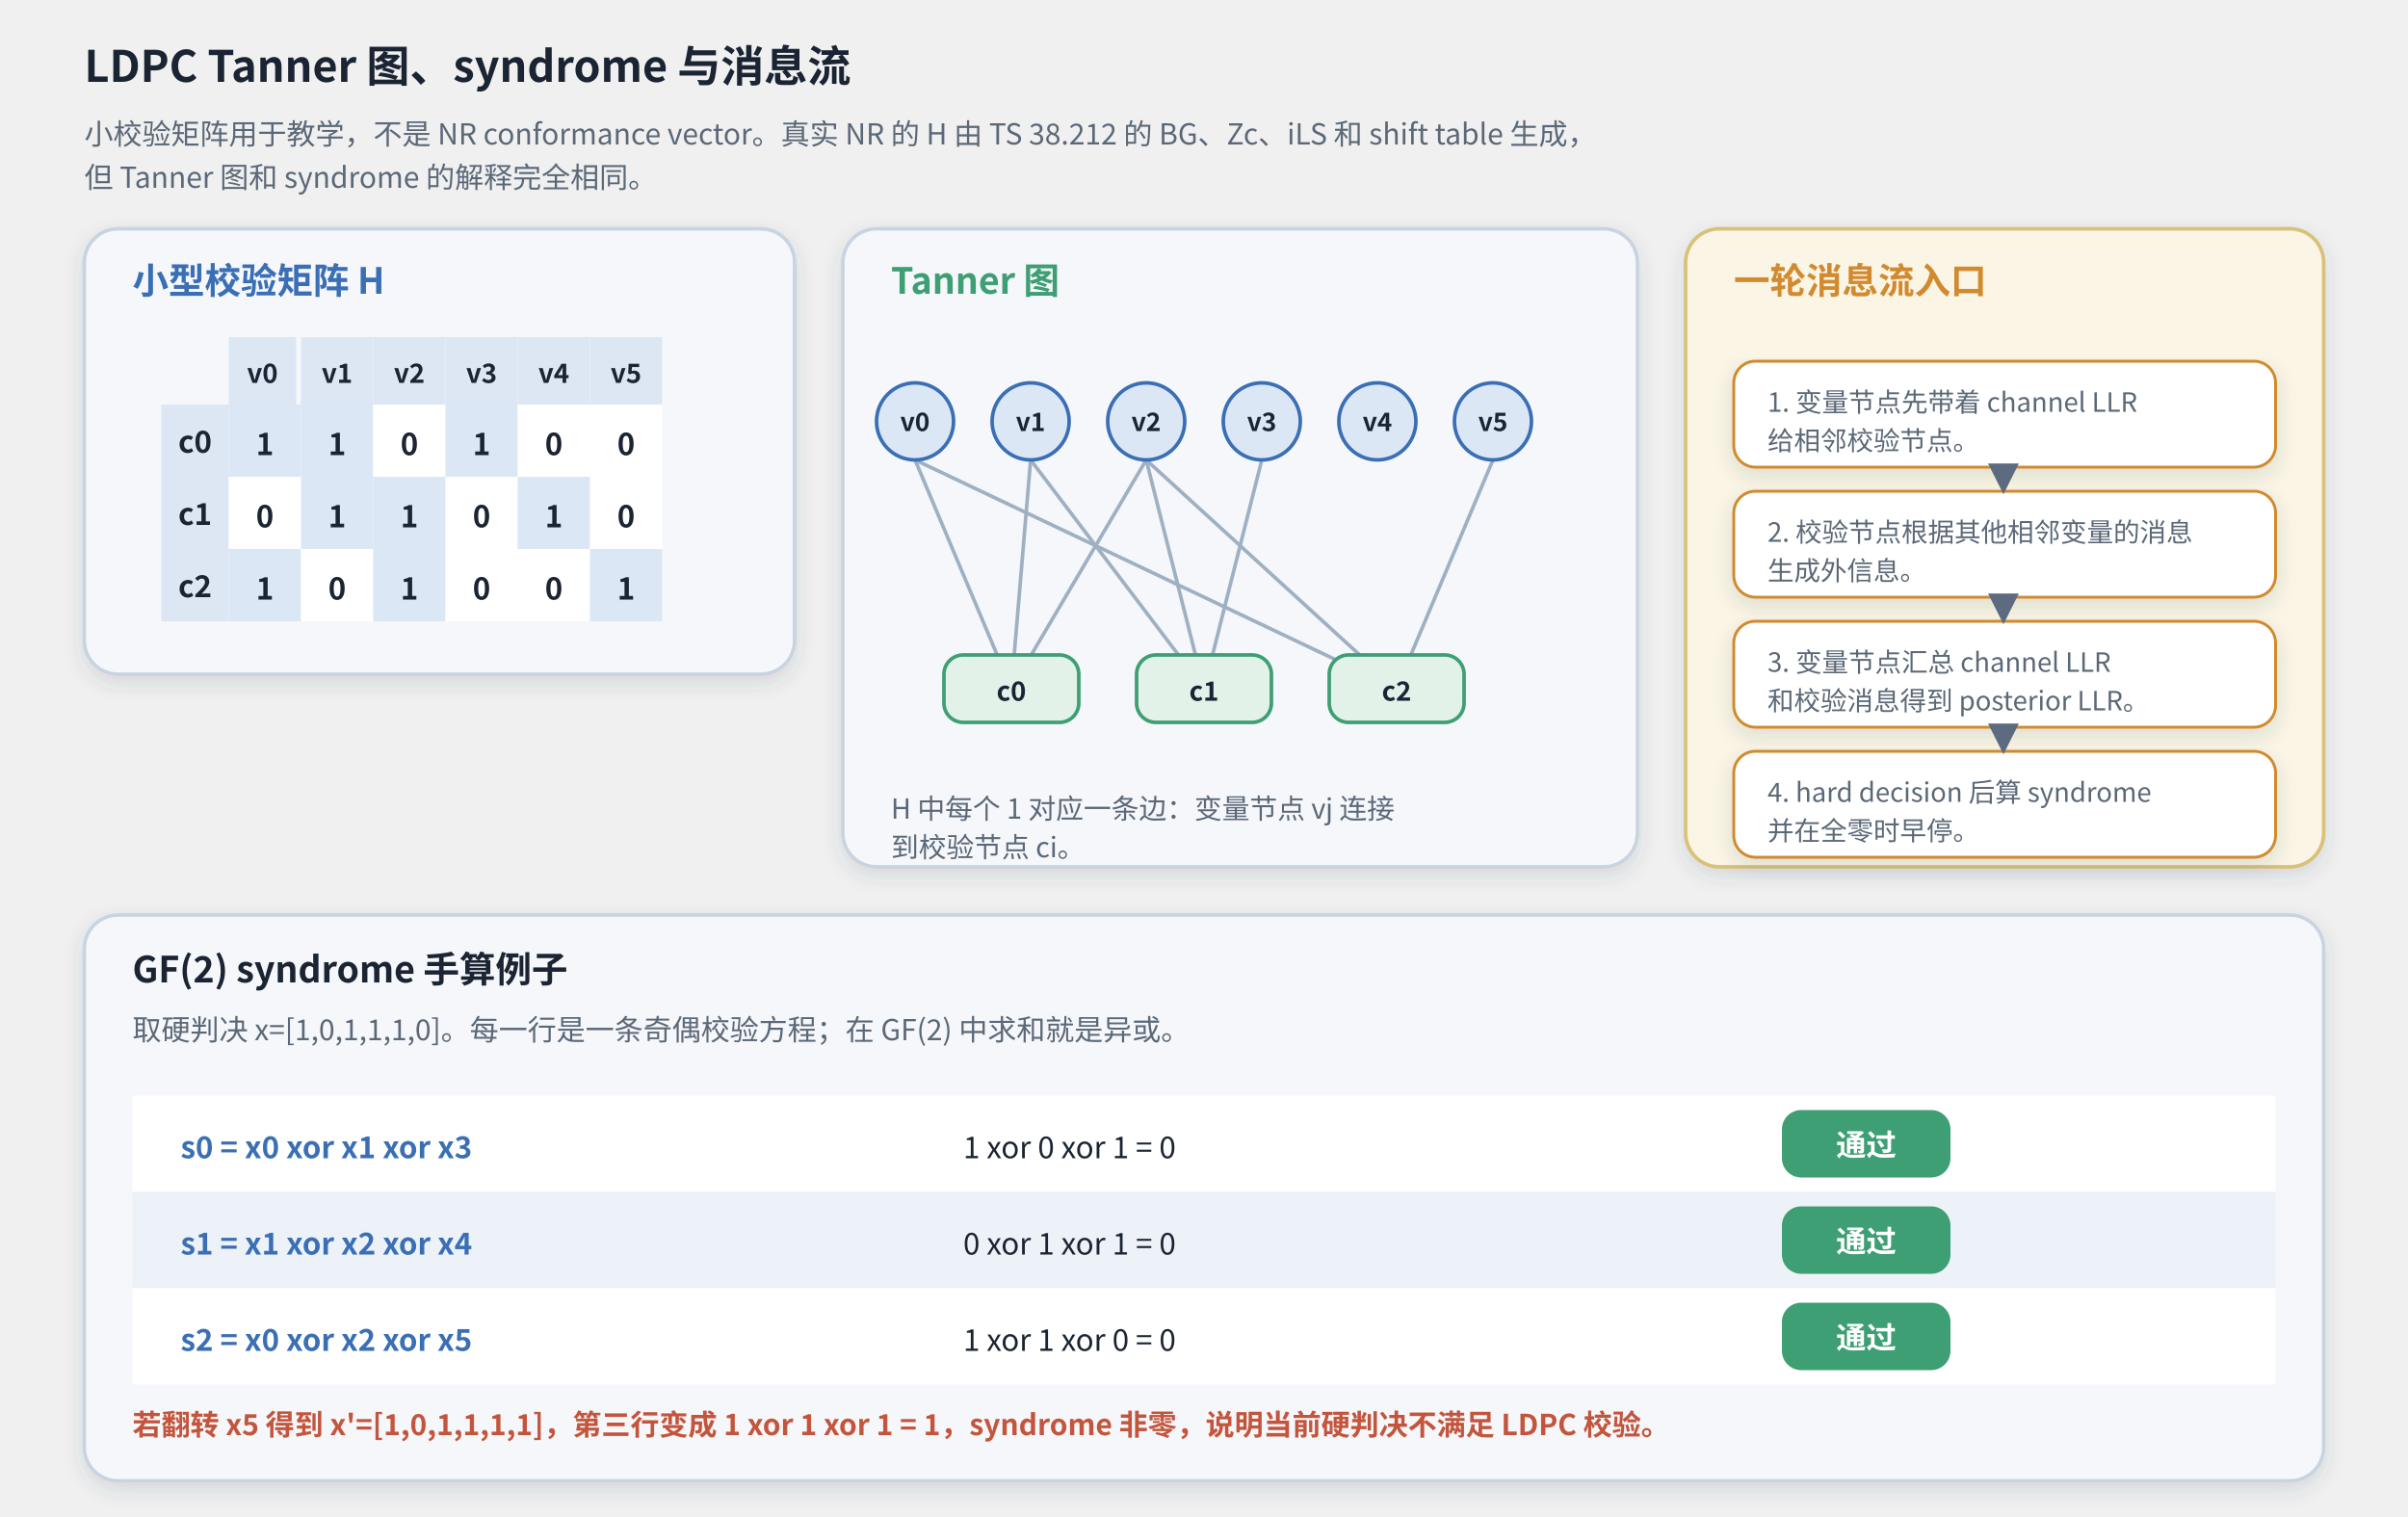
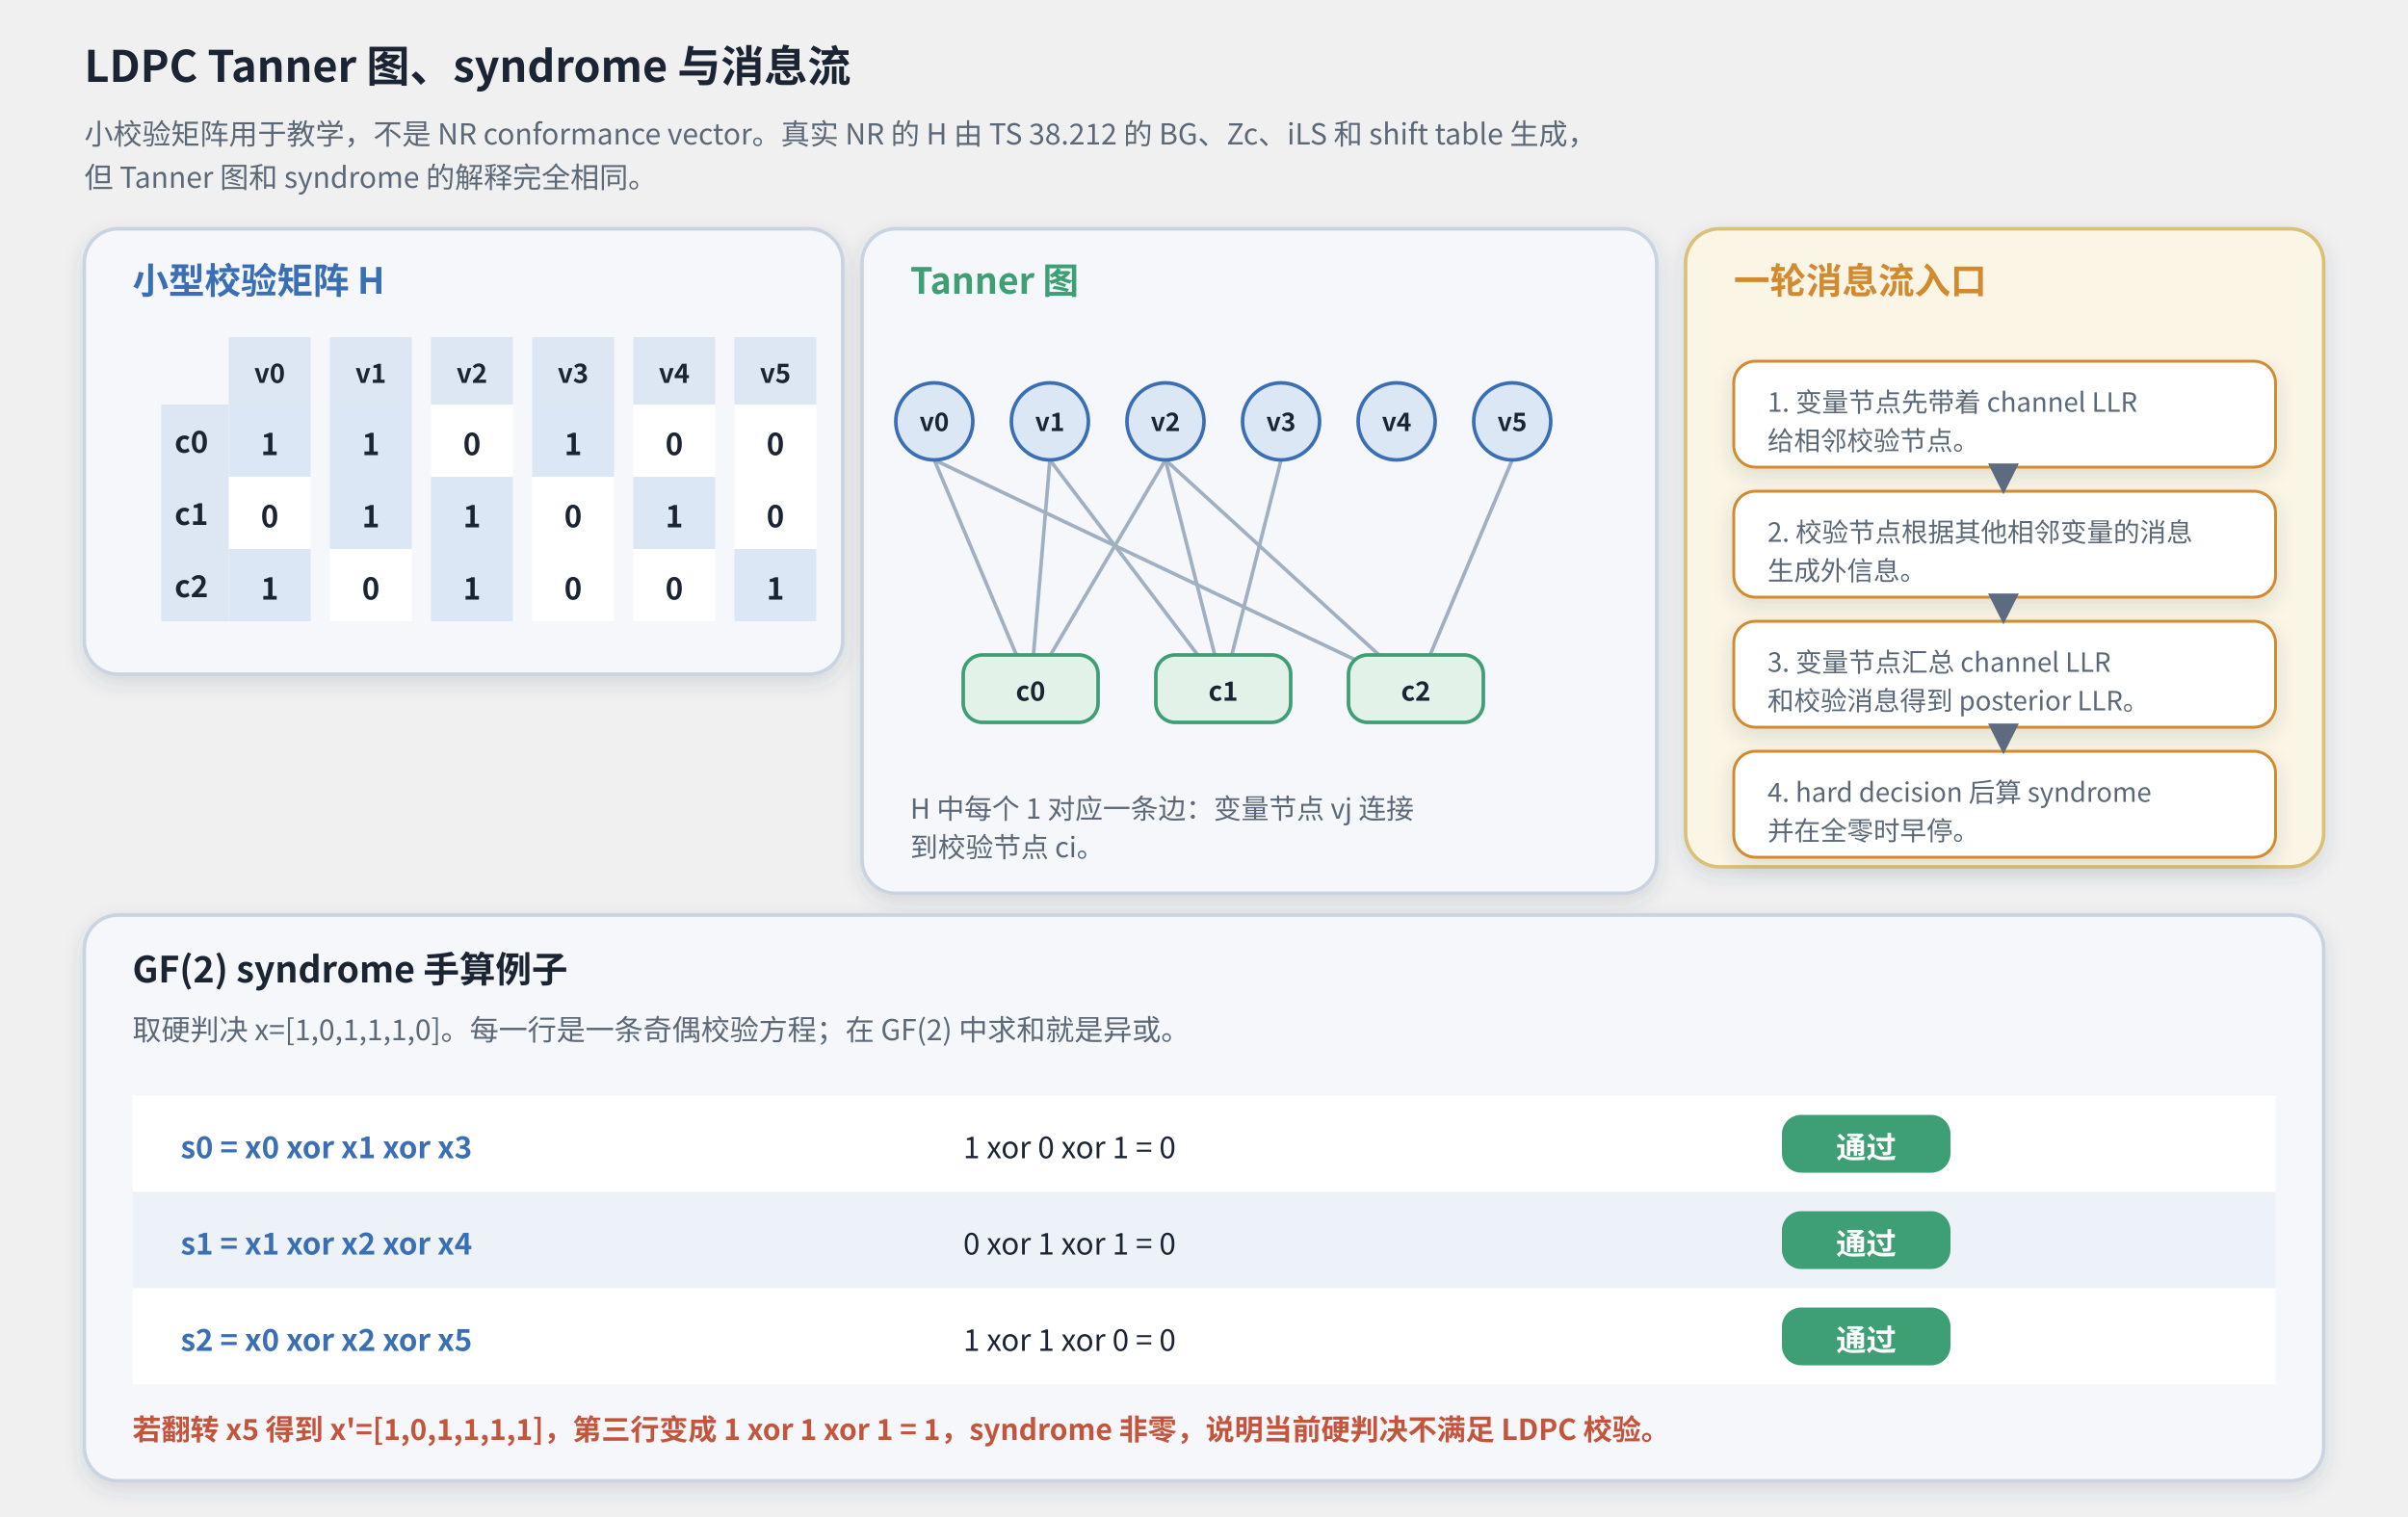
<svg xmlns="http://www.w3.org/2000/svg" width="1000" height="630" viewBox="0 0 1000 630" role="img" font-family="'Noto Sans CJK SC','Source Han Sans SC','PingFang SC','Microsoft YaHei',system-ui,sans-serif">
  <defs>
    <filter id="soft" x="-10%" y="-10%" width="125%" height="135%">
      <feDropShadow dx="0" dy="3" stdDeviation="4" flood-color="#334155" flood-opacity="0.14" />
    </filter>
    <marker id="arrow" viewBox="0 0 10 10" refX="9" refY="5" markerWidth="8" markerHeight="8" orient="auto-start-reverse">
      <path d="M 0 0 L 10 5 L 0 10 z" fill="#5D6B80" />
    </marker>
  </defs>
-   <text x="35" y="34" font-size="18" font-weight="700" fill="#1B2433">LDPC Tanner 图、syndrome 与消息流</text>
-   <text x="35" y="60" font-size="12" fill="#5B6877">小校验矩阵用于教学，不是 NR conformance vector。真实 NR 的 H 由 TS 38.212 的 BG、Zc、iLS 和 shift table 生成，</text>
-   <text x="35" y="78" font-size="12" fill="#5B6877">但 Tanner 图和 syndrome 的解释完全相同。</text>
+   <text x="35" y="34" font-size="18" font-weight="700" fill="#1B2433" class="free">LDPC Tanner 图、syndrome 与消息流</text>
+   <text x="35" y="60" font-size="12" fill="#5B6877" class="free">小校验矩阵用于教学，不是 NR conformance vector。真实 NR 的 H 由 TS 38.212 的 BG、Zc、iLS 和 shift table 生成，</text>
+   <text x="35" y="78" font-size="12" fill="#5B6877" class="free">但 Tanner 图和 syndrome 的解释完全相同。</text>
  <g filter="url(#soft)">
-     <rect x="35" y="95" width="295" height="185" rx="14" fill="#F5F7FA" stroke="#C9D4E0" stroke-width="1.5" />
+     <rect x="35" y="95" width="315" height="185" rx="14" fill="#F5F7FA" stroke="#C9D4E0" stroke-width="1.5" />
  </g>
  <text x="55" y="122" font-size="15" font-weight="700" fill="#3B6FB5">小型校验矩阵 H</text>
  <g font-size="11" font-weight="700" fill="#1B2433" text-anchor="middle">
-     <rect x="95" y="140" width="28" height="28" fill="#DDE7F3" />
-     <text x="109" y="159">v0</text>
-     <rect x="125" y="140" width="30" height="28" fill="#DDE7F3" />
-     <text x="140" y="159">v1</text>
-     <rect x="155" y="140" width="30" height="28" fill="#DDE7F3" />
-     <text x="170" y="159">v2</text>
-     <rect x="185" y="140" width="30" height="28" fill="#DDE7F3" />
-     <text x="200" y="159">v3</text>
-     <rect x="215" y="140" width="30" height="28" fill="#DDE7F3" />
-     <text x="230" y="159">v4</text>
-     <rect x="245" y="140" width="30" height="28" fill="#DDE7F3" />
-     <text x="260" y="159">v5</text>
+     <rect x="95" y="140" width="34" height="28" fill="#DDE7F3" />
+     <text x="112" y="159" font-size="11" font-weight="700" text-anchor="middle">v0</text>
+     <rect x="137" y="140" width="34" height="28" fill="#DDE7F3" />
+     <text x="154" y="159" font-size="11" font-weight="700" text-anchor="middle">v1</text>
+     <rect x="179" y="140" width="34" height="28" fill="#DDE7F3" />
+     <text x="196" y="159" font-size="11" font-weight="700" text-anchor="middle">v2</text>
+     <rect x="221" y="140" width="34" height="28" fill="#DDE7F3" />
+     <text x="238" y="159" font-size="11" font-weight="700" text-anchor="middle">v3</text>
+     <rect x="263" y="140" width="34" height="28" fill="#DDE7F3" />
+     <text x="280" y="159" font-size="11" font-weight="700" text-anchor="middle">v4</text>
+     <rect x="305" y="140" width="34" height="28" fill="#DDE7F3" />
+     <text x="322" y="159" font-size="11" font-weight="700" text-anchor="middle">v5</text>
  </g>
  <g font-size="12.5" font-weight="700" fill="#1B2433" text-anchor="middle">
    <rect x="67" y="168" width="28" height="30" fill="#DDE7F3" />
-     <text x="81" y="188">c0</text>
+     <text x="79.5" y="188" font-size="12.5" font-weight="700" text-anchor="middle">c0</text>
    <rect x="67" y="198" width="28" height="30" fill="#DDE7F3" />
-     <text x="81" y="218">c1</text>
+     <text x="79.5" y="218" font-size="12.5" font-weight="700" text-anchor="middle">c1</text>
    <rect x="67" y="228" width="28" height="30" fill="#DDE7F3" />
-     <text x="81" y="248">c2</text>
-     <rect x="95" y="168" width="30" height="30" fill="#DCE7F6" />
-     <text x="110" y="189">1</text>
-     <rect x="125" y="168" width="30" height="30" fill="#DCE7F6" />
-     <text x="140" y="189">1</text>
-     <rect x="155" y="168" width="30" height="30" fill="#FFFFFF" />
-     <text x="170" y="189">0</text>
-     <rect x="185" y="168" width="30" height="30" fill="#DCE7F6" />
-     <text x="200" y="189">1</text>
-     <rect x="215" y="168" width="30" height="30" fill="#FFFFFF" />
-     <text x="230" y="189">0</text>
-     <rect x="245" y="168" width="30" height="30" fill="#FFFFFF" />
-     <text x="260" y="189">0</text>
-     <rect x="95" y="198" width="30" height="30" fill="#FFFFFF" />
-     <text x="110" y="219">0</text>
-     <rect x="125" y="198" width="30" height="30" fill="#DCE7F6" />
-     <text x="140" y="219">1</text>
-     <rect x="155" y="198" width="30" height="30" fill="#DCE7F6" />
-     <text x="170" y="219">1</text>
-     <rect x="185" y="198" width="30" height="30" fill="#FFFFFF" />
-     <text x="200" y="219">0</text>
-     <rect x="215" y="198" width="30" height="30" fill="#DCE7F6" />
-     <text x="230" y="219">1</text>
-     <rect x="245" y="198" width="30" height="30" fill="#FFFFFF" />
-     <text x="260" y="219">0</text>
-     <rect x="95" y="228" width="30" height="30" fill="#DCE7F6" />
-     <text x="110" y="249">1</text>
-     <rect x="125" y="228" width="30" height="30" fill="#FFFFFF" />
-     <text x="140" y="249">0</text>
-     <rect x="155" y="228" width="30" height="30" fill="#DCE7F6" />
-     <text x="170" y="249">1</text>
-     <rect x="185" y="228" width="30" height="30" fill="#FFFFFF" />
-     <text x="200" y="249">0</text>
-     <rect x="215" y="228" width="30" height="30" fill="#FFFFFF" />
-     <text x="230" y="249">0</text>
-     <rect x="245" y="228" width="30" height="30" fill="#DCE7F6" />
-     <text x="260" y="249">1</text>
+     <text x="79.5" y="248" font-size="12.5" font-weight="700" text-anchor="middle">c2</text>
+     <rect x="95" y="168" width="34" height="30" fill="#DCE7F6" />
+     <text x="112" y="189" font-size="12.5" font-weight="700" text-anchor="middle">1</text>
+     <rect x="137" y="168" width="34" height="30" fill="#DCE7F6" />
+     <text x="154" y="189" font-size="12.5" font-weight="700" text-anchor="middle">1</text>
+     <rect x="179" y="168" width="34" height="30" fill="#FFFFFF" />
+     <text x="196" y="189" font-size="12.5" font-weight="700" text-anchor="middle">0</text>
+     <rect x="221" y="168" width="34" height="30" fill="#DCE7F6" />
+     <text x="238" y="189" font-size="12.5" font-weight="700" text-anchor="middle">1</text>
+     <rect x="263" y="168" width="34" height="30" fill="#FFFFFF" />
+     <text x="280" y="189" font-size="12.5" font-weight="700" text-anchor="middle">0</text>
+     <rect x="305" y="168" width="34" height="30" fill="#FFFFFF" />
+     <text x="322" y="189" font-size="12.5" font-weight="700" text-anchor="middle">0</text>
+     <rect x="95" y="198" width="34" height="30" fill="#FFFFFF" />
+     <text x="112" y="219" font-size="12.5" font-weight="700" text-anchor="middle">0</text>
+     <rect x="137" y="198" width="34" height="30" fill="#DCE7F6" />
+     <text x="154" y="219" font-size="12.5" font-weight="700" text-anchor="middle">1</text>
+     <rect x="179" y="198" width="34" height="30" fill="#DCE7F6" />
+     <text x="196" y="219" font-size="12.5" font-weight="700" text-anchor="middle">1</text>
+     <rect x="221" y="198" width="34" height="30" fill="#FFFFFF" />
+     <text x="238" y="219" font-size="12.5" font-weight="700" text-anchor="middle">0</text>
+     <rect x="263" y="198" width="34" height="30" fill="#DCE7F6" />
+     <text x="280" y="219" font-size="12.5" font-weight="700" text-anchor="middle">1</text>
+     <rect x="305" y="198" width="34" height="30" fill="#FFFFFF" />
+     <text x="322" y="219" font-size="12.5" font-weight="700" text-anchor="middle">0</text>
+     <rect x="95" y="228" width="34" height="30" fill="#DCE7F6" />
+     <text x="112" y="249" font-size="12.5" font-weight="700" text-anchor="middle">1</text>
+     <rect x="137" y="228" width="34" height="30" fill="#FFFFFF" />
+     <text x="154" y="249" font-size="12.5" font-weight="700" text-anchor="middle">0</text>
+     <rect x="179" y="228" width="34" height="30" fill="#DCE7F6" />
+     <text x="196" y="249" font-size="12.5" font-weight="700" text-anchor="middle">1</text>
+     <rect x="221" y="228" width="34" height="30" fill="#FFFFFF" />
+     <text x="238" y="249" font-size="12.5" font-weight="700" text-anchor="middle">0</text>
+     <rect x="263" y="228" width="34" height="30" fill="#FFFFFF" />
+     <text x="280" y="249" font-size="12.5" font-weight="700" text-anchor="middle">0</text>
+     <rect x="305" y="228" width="34" height="30" fill="#DCE7F6" />
+     <text x="322" y="249" font-size="12.5" font-weight="700" text-anchor="middle">1</text>
  </g>
  <g filter="url(#soft)">
-     <rect x="350" y="95" width="330" height="265" rx="14" fill="#F5F7FA" stroke="#C9D4E0" stroke-width="1.5" />
+     <rect x="358" y="95" width="330" height="276" rx="14" fill="#F5F7FA" stroke="#C9D4E0" stroke-width="1.5" />
  </g>
-   <text x="370" y="122" font-size="15" font-weight="700" fill="#3E9E74">Tanner 图</text>
+   <text x="378" y="122" font-size="15" font-weight="700" fill="#3E9E74">Tanner 图</text>
  <g stroke="#9FB0C3" stroke-width="1.5">
-     <line x1="380" y1="191" x2="420" y2="286" />
-     <line x1="428" y1="191" x2="420" y2="286" />
-     <line x1="476" y1="191" x2="420" y2="286" />
-     <line x1="428" y1="191" x2="500" y2="286" />
-     <line x1="476" y1="191" x2="500" y2="286" />
-     <line x1="524" y1="191" x2="500" y2="286" />
-     <line x1="380" y1="191" x2="580" y2="286" />
-     <line x1="476" y1="191" x2="580" y2="286" />
-     <line x1="620" y1="191" x2="580" y2="286" />
+     <line x1="388" y1="191" x2="428" y2="286" />
+     <line x1="436" y1="191" x2="428" y2="286" />
+     <line x1="484" y1="191" x2="428" y2="286" />
+     <line x1="436" y1="191" x2="508" y2="286" />
+     <line x1="484" y1="191" x2="508" y2="286" />
+     <line x1="532" y1="191" x2="508" y2="286" />
+     <line x1="388" y1="191" x2="588" y2="286" />
+     <line x1="484" y1="191" x2="588" y2="286" />
+     <line x1="628" y1="191" x2="588" y2="286" />
  </g>
  <g font-size="10.5" font-weight="700" fill="#1B2433" text-anchor="middle">
-     <circle cx="380" cy="175" r="16" fill="#DCE7F6" stroke="#3B6FB5" stroke-width="1.5" />
-     <text x="380" y="179">v0</text>
-     <circle cx="428" cy="175" r="16" fill="#DCE7F6" stroke="#3B6FB5" stroke-width="1.5" />
-     <text x="428" y="179">v1</text>
-     <circle cx="476" cy="175" r="16" fill="#DCE7F6" stroke="#3B6FB5" stroke-width="1.5" />
-     <text x="476" y="179">v2</text>
-     <circle cx="524" cy="175" r="16" fill="#DCE7F6" stroke="#3B6FB5" stroke-width="1.5" />
-     <text x="524" y="179">v3</text>
-     <circle cx="572" cy="175" r="16" fill="#DCE7F6" stroke="#3B6FB5" stroke-width="1.5" />
-     <text x="572" y="179">v4</text>
-     <circle cx="620" cy="175" r="16" fill="#DCE7F6" stroke="#3B6FB5" stroke-width="1.5" />
-     <text x="620" y="179">v5</text>
+     <circle cx="388" cy="175" r="16" fill="#DCE7F6" stroke="#3B6FB5" stroke-width="1.5" />
+     <text x="388" y="179" font-size="10.5" font-weight="700" text-anchor="middle">v0</text>
+     <circle cx="436" cy="175" r="16" fill="#DCE7F6" stroke="#3B6FB5" stroke-width="1.5" />
+     <text x="436" y="179" font-size="10.5" font-weight="700" text-anchor="middle">v1</text>
+     <circle cx="484" cy="175" r="16" fill="#DCE7F6" stroke="#3B6FB5" stroke-width="1.5" />
+     <text x="484" y="179" font-size="10.5" font-weight="700" text-anchor="middle">v2</text>
+     <circle cx="532" cy="175" r="16" fill="#DCE7F6" stroke="#3B6FB5" stroke-width="1.5" />
+     <text x="532" y="179" font-size="10.5" font-weight="700" text-anchor="middle">v3</text>
+     <circle cx="580" cy="175" r="16" fill="#DCE7F6" stroke="#3B6FB5" stroke-width="1.5" />
+     <text x="580" y="179" font-size="10.5" font-weight="700" text-anchor="middle">v4</text>
+     <circle cx="628" cy="175" r="16" fill="#DCE7F6" stroke="#3B6FB5" stroke-width="1.5" />
+     <text x="628" y="179" font-size="10.5" font-weight="700" text-anchor="middle">v5</text>
  </g>
  <g font-size="11" font-weight="700" fill="#1B2433" text-anchor="middle">
-     <rect x="392" y="272" width="56" height="28" rx="8" fill="#E2F2E9" stroke="#3E9E74" stroke-width="1.5" />
-     <text x="420" y="291">c0</text>
-     <rect x="472" y="272" width="56" height="28" rx="8" fill="#E2F2E9" stroke="#3E9E74" stroke-width="1.5" />
-     <text x="500" y="291">c1</text>
-     <rect x="552" y="272" width="56" height="28" rx="8" fill="#E2F2E9" stroke="#3E9E74" stroke-width="1.5" />
-     <text x="580" y="291">c2</text>
+     <rect x="400" y="272" width="56" height="28" rx="8" fill="#E2F2E9" stroke="#3E9E74" stroke-width="1.5" />
+     <text x="428" y="291" font-size="11" font-weight="700" text-anchor="middle">c0</text>
+     <rect x="480" y="272" width="56" height="28" rx="8" fill="#E2F2E9" stroke="#3E9E74" stroke-width="1.5" />
+     <text x="508" y="291" font-size="11" font-weight="700" text-anchor="middle">c1</text>
+     <rect x="560" y="272" width="56" height="28" rx="8" fill="#E2F2E9" stroke="#3E9E74" stroke-width="1.5" />
+     <text x="588" y="291" font-size="11" font-weight="700" text-anchor="middle">c2</text>
  </g>
-   <text x="370" y="340" font-size="11.5" fill="#5B6877">H 中每个 1 对应一条边：变量节点 vj 连接</text>
-   <text x="370" y="356" font-size="11.5" fill="#5B6877">到校验节点 ci。</text>
+   <text x="378" y="340" font-size="11.5" fill="#5B6877">H 中每个 1 对应一条边：变量节点 vj 连接</text>
+   <text x="378" y="356" font-size="11.5" fill="#5B6877">到校验节点 ci。</text>
  <g filter="url(#soft)">
    <rect x="700" y="95" width="265" height="265" rx="14" fill="#FAF5E4" stroke="#D9C179" stroke-width="1.5" />
  </g>
  <text x="720" y="122" font-size="15" font-weight="700" fill="#D18A2F">一轮消息流入口</text>
  <g filter="url(#soft)">
    <rect x="720" y="150" width="225" height="44" rx="9" fill="#FFFFFF" stroke="#D18A2F" stroke-width="1.2" />
  </g>
  <g font-size="11" fill="#5B6877">
-     <text x="734" y="171">1. 变量节点先带着 channel LLR</text>
-     <text x="734" y="187">给相邻校验节点。</text>
+     <text x="734" y="171" font-size="11">1. 变量节点先带着 channel LLR</text>
+     <text x="734" y="187" font-size="11">给相邻校验节点。</text>
  </g>
  <g filter="url(#soft)">
    <rect x="720" y="204" width="225" height="44" rx="9" fill="#FFFFFF" stroke="#D18A2F" stroke-width="1.2" />
  </g>
  <g font-size="11" fill="#5B6877">
-     <text x="734" y="225">2. 校验节点根据其他相邻变量的消息</text>
-     <text x="734" y="241">生成外信息。</text>
+     <text x="734" y="225" font-size="11">2. 校验节点根据其他相邻变量的消息</text>
+     <text x="734" y="241" font-size="11">生成外信息。</text>
  </g>
  <g filter="url(#soft)">
    <rect x="720" y="258" width="225" height="44" rx="9" fill="#FFFFFF" stroke="#D18A2F" stroke-width="1.2" />
  </g>
  <g font-size="11" fill="#5B6877">
-     <text x="734" y="279">3. 变量节点汇总 channel LLR</text>
-     <text x="734" y="295">和校验消息得到 posterior LLR。</text>
+     <text x="734" y="279" font-size="11">3. 变量节点汇总 channel LLR</text>
+     <text x="734" y="295" font-size="11">和校验消息得到 posterior LLR。</text>
  </g>
  <g filter="url(#soft)">
    <rect x="720" y="312" width="225" height="44" rx="9" fill="#FFFFFF" stroke="#D18A2F" stroke-width="1.2" />
  </g>
  <g font-size="11" fill="#5B6877">
-     <text x="734" y="333">4. hard decision 后算 syndrome</text>
-     <text x="734" y="349">并在全零时早停。</text>
+     <text x="734" y="333" font-size="11">4. hard decision 后算 syndrome</text>
+     <text x="734" y="349" font-size="11">并在全零时早停。</text>
  </g>
  <g stroke="#D18A2F" stroke-width="1.6" fill="none">
    <path d="M 832 194 V 204" marker-end="url(#arrow)" />
    <path d="M 832 248 V 258" marker-end="url(#arrow)" />
    <path d="M 832 302 V 312" marker-end="url(#arrow)" />
  </g>
  <g filter="url(#soft)">
    <rect x="35" y="380" width="930" height="235" rx="14" fill="#F5F7FA" stroke="#C9D4E0" stroke-width="1.5" />
  </g>
  <text x="55" y="408" font-size="15" font-weight="700" fill="#1B2433">GF(2) syndrome 手算例子</text>
  <text x="55" y="432" font-size="12" fill="#5B6877">取硬判决 x=[1,0,1,1,1,0]。每一行是一条奇偶校验方程；在 GF(2) 中求和就是异或。</text>
  <g font-size="12.5">
    <rect x="55" y="455" width="890" height="40" fill="#FFFFFF" />
-     <text x="75" y="481" font-weight="700" fill="#3B6FB5">s0 = x0 xor x1 xor x3</text>
-     <text x="400" y="481" fill="#1B2433">1 xor 0 xor 1 = 0</text>
-     <rect x="740" y="461" width="70" height="28" rx="8" fill="#3E9E74" />
-     <text x="775" y="480" font-weight="700" fill="#FFFFFF" text-anchor="middle">通过</text>
+     <text x="75" y="481" font-weight="700" fill="#3B6FB5" font-size="12.5">s0 = x0 xor x1 xor x3</text>
+     <text x="400" y="481" fill="#1B2433" font-size="12.5">1 xor 0 xor 1 = 0</text>
+     <rect x="740" y="463" width="70" height="24" rx="8" fill="#3E9E74" />
+     <text x="775" y="481" font-weight="700" fill="#FFFFFF" text-anchor="middle" font-size="12.5">通过</text>
    <rect x="55" y="495" width="890" height="40" fill="#EDF2F8" />
-     <text x="75" y="521" font-weight="700" fill="#3B6FB5">s1 = x1 xor x2 xor x4</text>
-     <text x="400" y="521" fill="#1B2433">0 xor 1 xor 1 = 0</text>
-     <rect x="740" y="501" width="70" height="28" rx="8" fill="#3E9E74" />
-     <text x="775" y="520" font-weight="700" fill="#FFFFFF" text-anchor="middle">通过</text>
+     <text x="75" y="521" font-weight="700" fill="#3B6FB5" font-size="12.5">s1 = x1 xor x2 xor x4</text>
+     <text x="400" y="521" fill="#1B2433" font-size="12.5">0 xor 1 xor 1 = 0</text>
+     <rect x="740" y="503" width="70" height="24" rx="8" fill="#3E9E74" />
+     <text x="775" y="521" font-weight="700" fill="#FFFFFF" text-anchor="middle" font-size="12.5">通过</text>
    <rect x="55" y="535" width="890" height="40" fill="#FFFFFF" />
-     <text x="75" y="561" font-weight="700" fill="#3B6FB5">s2 = x0 xor x2 xor x5</text>
-     <text x="400" y="561" fill="#1B2433">1 xor 1 xor 0 = 0</text>
-     <rect x="740" y="541" width="70" height="28" rx="8" fill="#3E9E74" />
-     <text x="775" y="560" font-weight="700" fill="#FFFFFF" text-anchor="middle">通过</text>
+     <text x="75" y="561" font-weight="700" fill="#3B6FB5" font-size="12.5">s2 = x0 xor x2 xor x5</text>
+     <text x="400" y="561" fill="#1B2433" font-size="12.5">1 xor 1 xor 0 = 0</text>
+     <rect x="740" y="543" width="70" height="24" rx="8" fill="#3E9E74" />
+     <text x="775" y="561" font-weight="700" fill="#FFFFFF" text-anchor="middle" font-size="12.5">通过</text>
  </g>
-   <text x="55" y="596" font-size="12" font-weight="700" fill="#C4553D">若翻转 x5 得到 x'=[1,0,1,1,1,1]，第三行变成 1 xor 1 xor 1 = 1，syndrome 非零，说明当前硬判决不满足 LDPC 校验。</text>
+   <text x="55" y="598" font-size="12" font-weight="700" fill="#C4553D">若翻转 x5 得到 x'=[1,0,1,1,1,1]，第三行变成 1 xor 1 xor 1 = 1，syndrome 非零，说明当前硬判决不满足 LDPC 校验。</text>
</svg>
